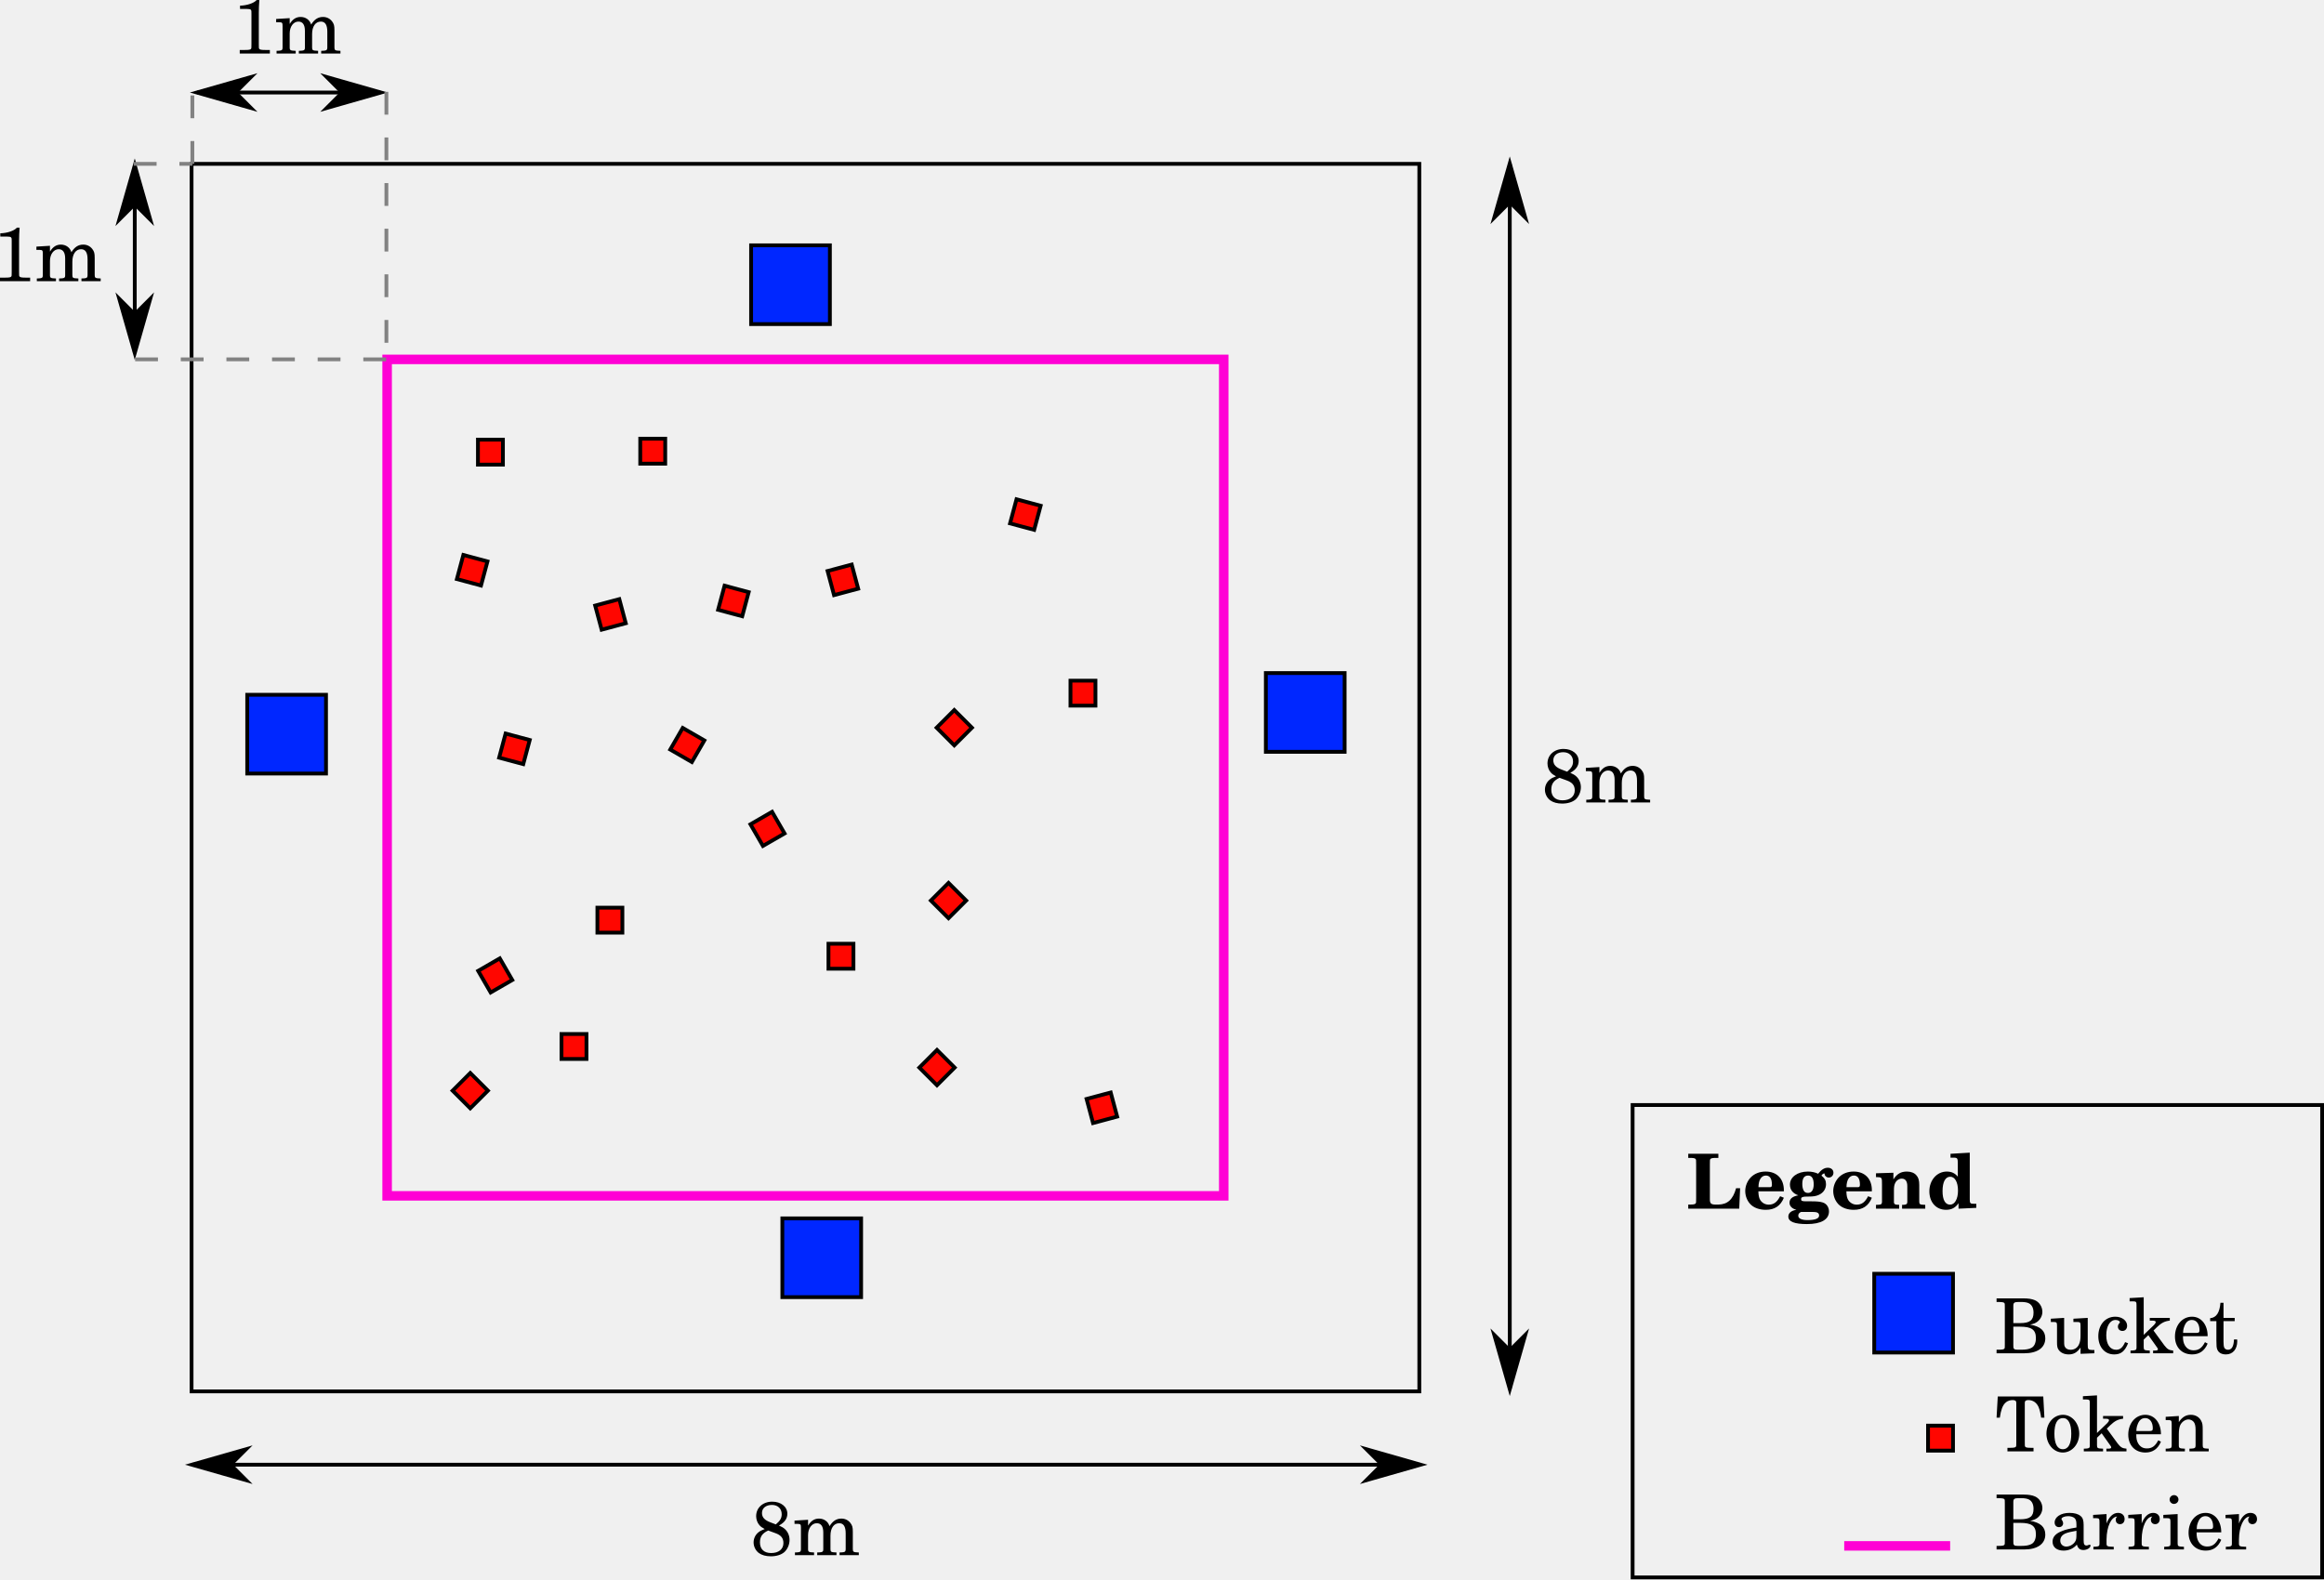
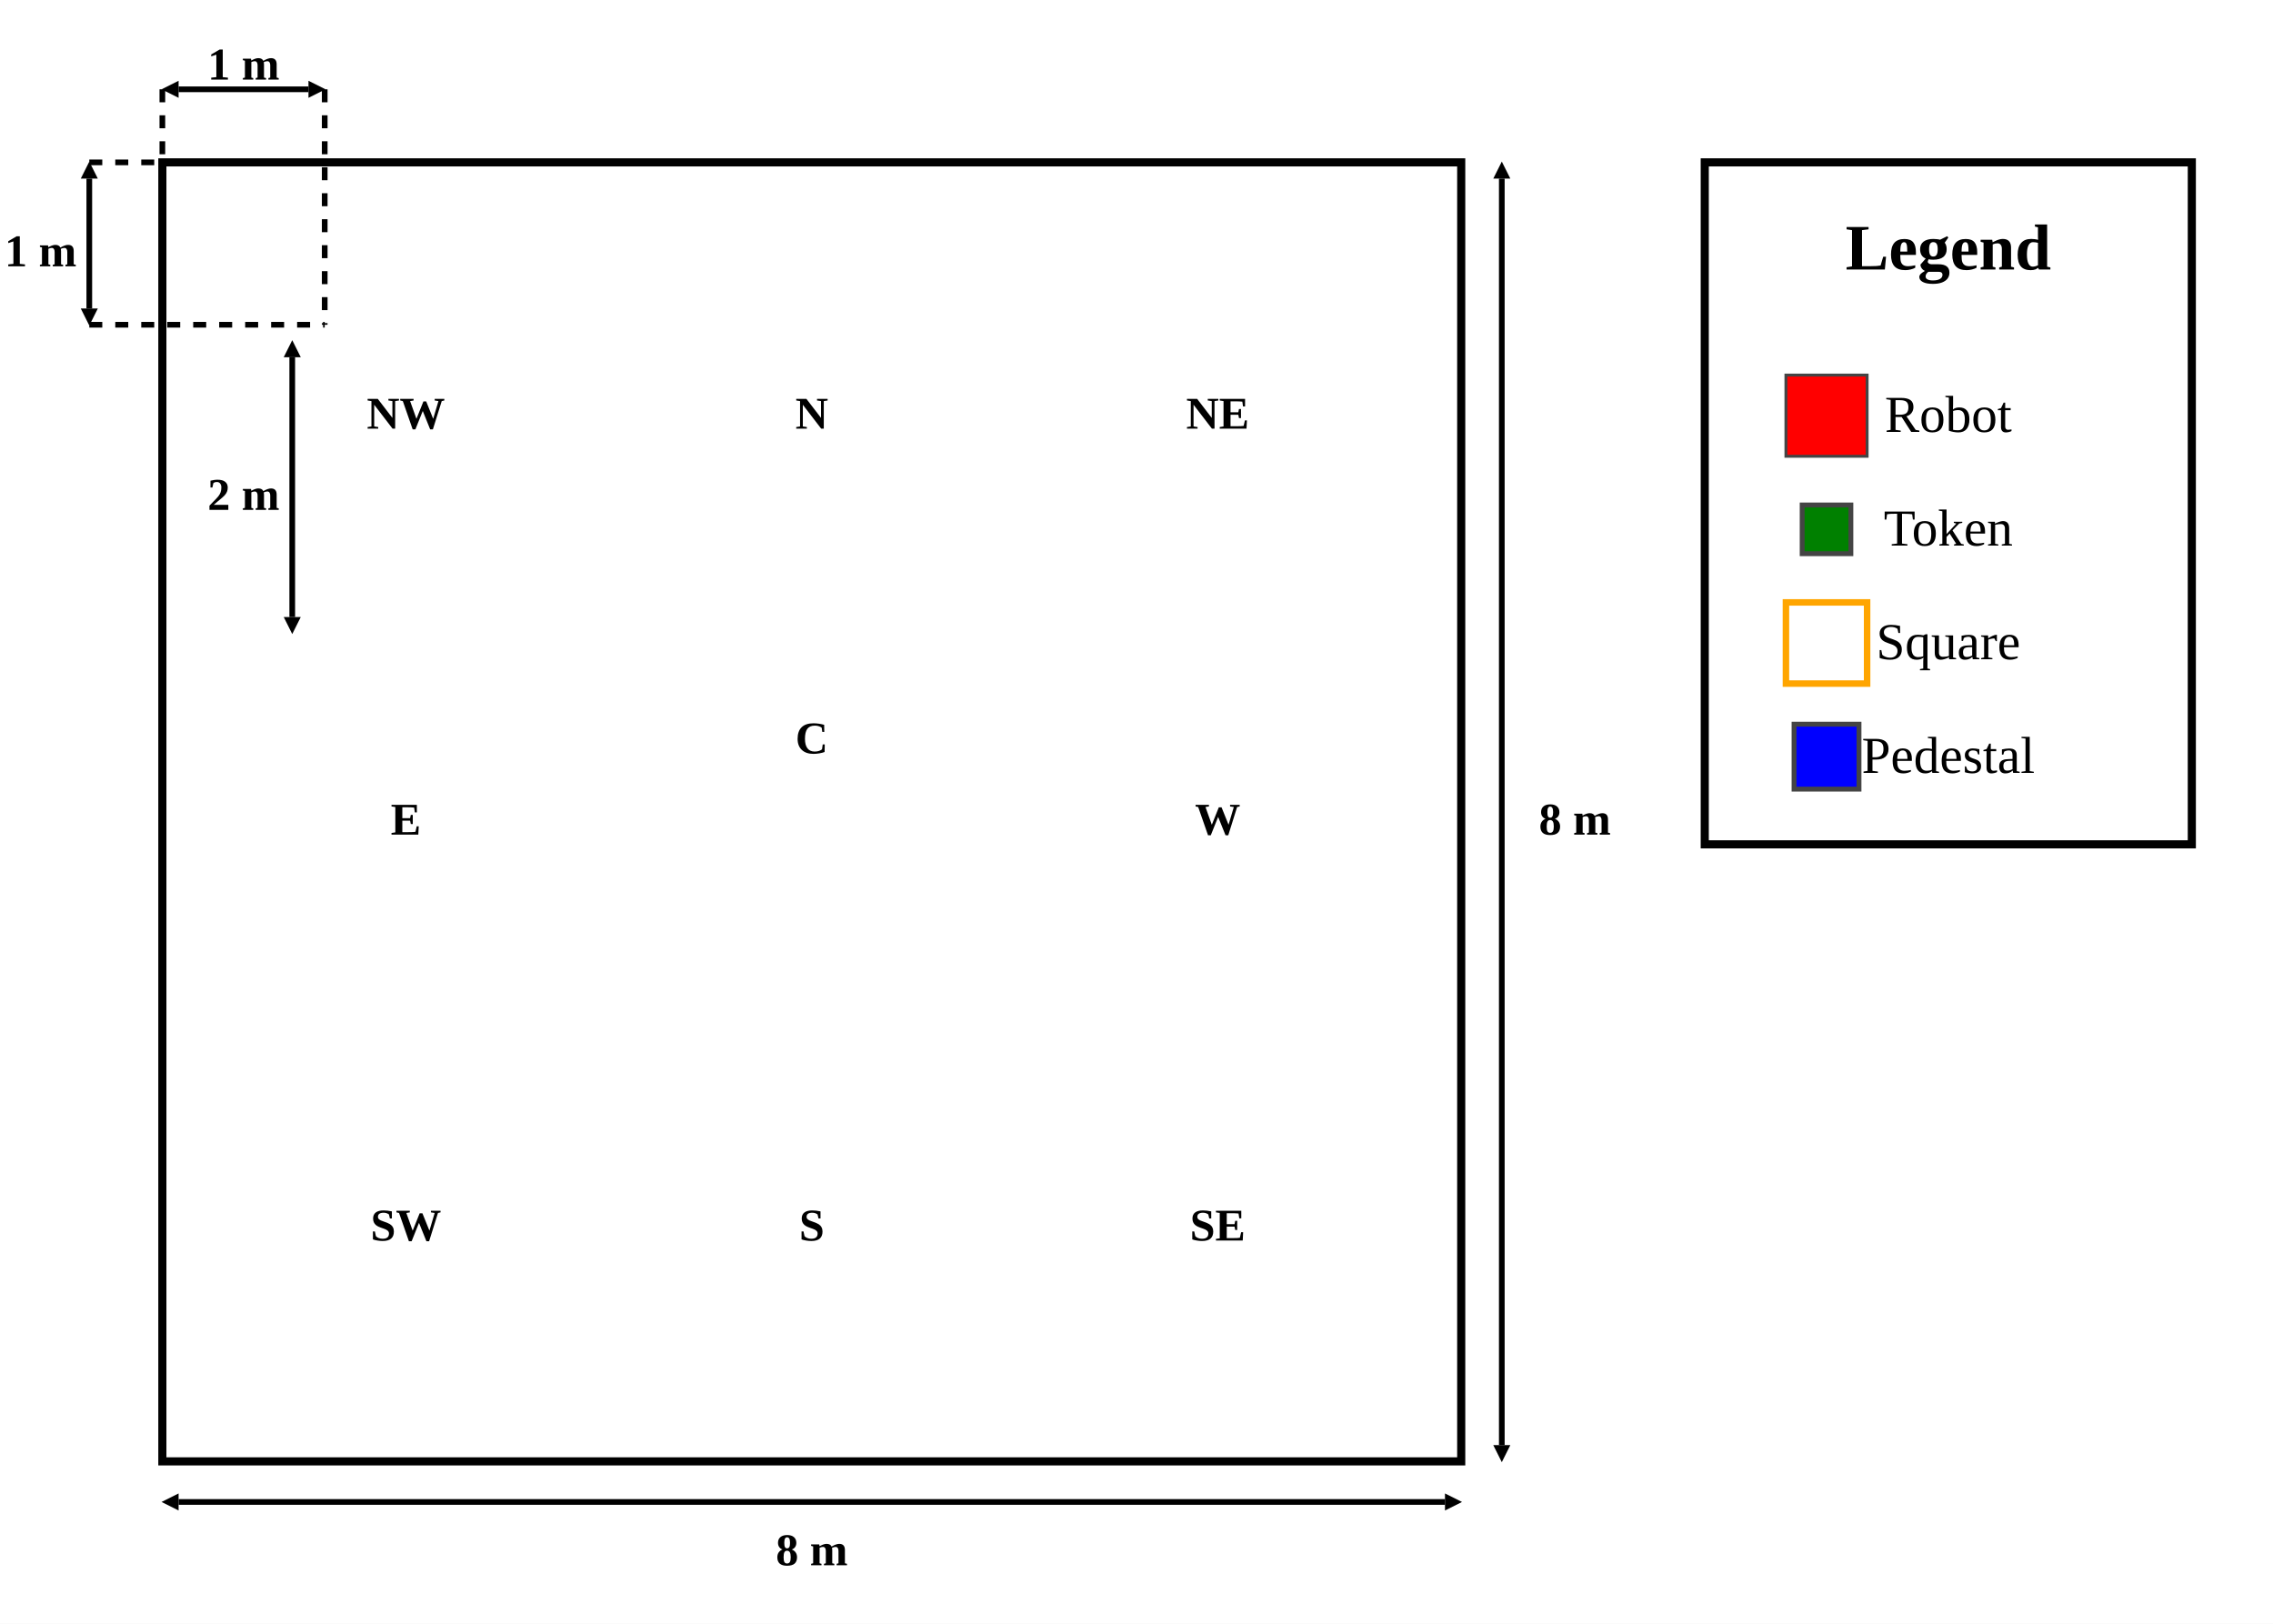
- <svg xmlns="http://www.w3.org/2000/svg" width="611.125" height="415.375" id="svg3149" version="1.1">
-   <defs id="defs3151">
-     <marker orient="auto" refY="0" refX="0" id="Arrow1Lstart" style="overflow:visible">
-       <path id="path3796" d="M 0,0 5,-5 -12.5,0 5,5 0,0 z" style="fill-rule:evenodd;stroke:#000000;stroke-width:1pt;marker-start:none" transform="matrix(0.8,0,0,0.8,10,0)" />
-     </marker>
-     <marker orient="auto" refY="0" refX="0" id="Arrow1Lend" style="overflow:visible">
-       <path id="path3799" d="M 0,0 5,-5 -12.5,0 5,5 0,0 z" style="fill-rule:evenodd;stroke:#000000;stroke-width:1pt;marker-start:none" transform="matrix(-0.8,0,0,-0.8,-10,0)" />
-     </marker>
-     <marker orient="auto" refY="0" refX="0" id="Arrow1Mstart" style="overflow:visible">
-       <path id="path3802" d="M 0,0 5,-5 -12.5,0 5,5 0,0 z" style="fill-rule:evenodd;stroke:#000000;stroke-width:1pt;marker-start:none" transform="matrix(0.4,0,0,0.4,4,0)" />
-     </marker>
-   </defs>
-   <g id="layer1" transform="translate(-19.62913,-36.65868)">
-     <rect style="fill:none;stroke:#000000;stroke-opacity:1" id="rect2985" width="322.857" height="322.857" x="70" y="79.755" />
-     <path style="fill:none;stroke:#ff00d5;stroke-width:2.5;stroke-miterlimit:4;stroke-opacity:1;stroke-dasharray:none;stroke-dashoffset:0" d="m 341.429,131.184 0,220 -220,0 0,-220 0,0 z" id="path4004" />
-     <rect style="fill:#0027ff;fill-opacity:1;stroke:#000000;stroke-width:1;stroke-miterlimit:4;stroke-opacity:1;stroke-dasharray:none;stroke-dashoffset:0" id="rect3757" width="20.714" height="20.714" x="217.143" y="101.184" />
-     <rect style="fill:#0027ff;fill-opacity:1;stroke:#000000;stroke-width:1;stroke-miterlimit:4;stroke-opacity:1;stroke-dasharray:none;stroke-dashoffset:0" id="rect3757-7" width="20.714" height="20.714" x="352.5" y="213.684" />
-     <rect style="fill:#0027ff;fill-opacity:1;stroke:#000000;stroke-width:1;stroke-miterlimit:4;stroke-opacity:1;stroke-dasharray:none;stroke-dashoffset:0" id="rect3757-0" width="20.714" height="20.714" x="225.357" y="357.112" />
-     <rect style="fill:#0027ff;fill-opacity:1;stroke:#000000;stroke-width:1;stroke-miterlimit:4;stroke-opacity:1;stroke-dasharray:none;stroke-dashoffset:0" id="rect3757-4" width="20.714" height="20.714" x="84.643" y="219.398" />
-     <rect style="fill:#ff0600;fill-opacity:1;stroke:#000000;stroke-width:1;stroke-miterlimit:4;stroke-opacity:1;stroke-dasharray:none;stroke-dashoffset:0" id="rect3852" width="6.566" height="6.566" x="145.31" y="152.297" />
-     <rect style="fill:#ff0600;fill-opacity:1;stroke:#000000;stroke-width:1;stroke-miterlimit:4;stroke-opacity:1;stroke-dasharray:none;stroke-dashoffset:0" id="rect3852-1" width="6.566" height="6.566" x="187.989" y="152.044" />
-     <rect style="fill:#ff0600;fill-opacity:1;stroke:#000000;stroke-width:1;stroke-miterlimit:4;stroke-opacity:1;stroke-dasharray:none;stroke-dashoffset:0" id="rect3852-7" width="6.566" height="6.566" x="119.425" y="234.849" transform="matrix(0.9659258,-0.258819,0.258819,0.9659258,0,0)" />
-     <rect style="fill:#ff0600;fill-opacity:1;stroke:#000000;stroke-width:1;stroke-miterlimit:4;stroke-opacity:1;stroke-dasharray:none;stroke-dashoffset:0" id="rect3852-6" width="6.566" height="6.566" x="183.918" y="139.782" transform="matrix(0.9659258,0.258819,-0.258819,0.9659258,0,0)" />
-     <rect style="fill:#ff0600;fill-opacity:1;stroke:#000000;stroke-width:1;stroke-miterlimit:4;stroke-opacity:1;stroke-dasharray:none;stroke-dashoffset:0" id="rect3852-0" width="6.566" height="6.566" x="206.809" y="182.278" transform="matrix(0.9659258,0.258819,-0.258819,0.9659258,0,0)" />
-     <rect style="fill:#ff0600;fill-opacity:1;stroke:#000000;stroke-width:1;stroke-miterlimit:4;stroke-opacity:1;stroke-dasharray:none;stroke-dashoffset:0" id="rect3852-10" width="6.566" height="6.566" x="210.657" y="393.635" transform="matrix(0.9659258,-0.258819,0.258819,0.9659258,0,0)" />
-     <rect style="fill:#ff0600;fill-opacity:1;stroke:#000000;stroke-width:1;stroke-miterlimit:4;stroke-opacity:1;stroke-dasharray:none;stroke-dashoffset:0" id="rect3852-2" width="6.566" height="6.566" x="176.725" y="275.39" />
-     <rect style="fill:#ff0600;fill-opacity:1;stroke:#000000;stroke-width:1;stroke-miterlimit:4;stroke-opacity:1;stroke-dasharray:none;stroke-dashoffset:0" id="rect3852-5" width="6.566" height="6.566" x="-20.111" y="325.574" transform="matrix(0.8660254,-0.5,0.5,0.8660254,0,0)" />
-     <rect style="fill:#ff0600;fill-opacity:1;stroke:#000000;stroke-width:1;stroke-miterlimit:4;stroke-opacity:1;stroke-dasharray:none;stroke-dashoffset:0" id="rect3852-19" width="6.566" height="6.566" x="326.799" y="124.157" transform="matrix(0.7071068,0.7071068,-0.7071068,0.7071068,0,0)" />
-     <rect style="fill:#ff0600;fill-opacity:1;stroke:#000000;stroke-width:1;stroke-miterlimit:4;stroke-opacity:1;stroke-dasharray:none;stroke-dashoffset:0" id="rect3852-71" width="6.566" height="6.566" x="167.28" y="308.618" />
-     <rect style="fill:#ff0600;fill-opacity:1;stroke:#000000;stroke-width:1;stroke-miterlimit:4;stroke-opacity:1;stroke-dasharray:none;stroke-dashoffset:0" id="rect3852-3" width="6.566" height="6.566" x="-6.438" y="380.371" transform="matrix(0.7071068,-0.7071068,0.7071068,0.7071068,0,0)" />
-     <rect style="fill:#ff0600;fill-opacity:1;stroke:#000000;stroke-width:1;stroke-miterlimit:4;stroke-opacity:1;stroke-dasharray:none;stroke-dashoffset:0" id="rect3852-12" width="6.566" height="6.566" x="-39.652" y="409.299" transform="matrix(0.7071068,-0.7071068,0.7071068,0.7071068,0,0)" />
-     <rect style="fill:#ff0600;fill-opacity:1;stroke:#000000;stroke-width:1;stroke-miterlimit:4;stroke-opacity:1;stroke-dasharray:none;stroke-dashoffset:0" id="rect3852-06" width="6.566" height="6.566" x="237.486" y="284.879" />
-     <rect style="fill:#ff0600;fill-opacity:1;stroke:#000000;stroke-width:1;stroke-miterlimit:4;stroke-opacity:1;stroke-dasharray:none;stroke-dashoffset:0" id="rect3852-8" width="6.566" height="6.566" x="286.538" y="97.976" transform="matrix(0.8660254,0.5,-0.5,0.8660254,0,0)" />
-     <rect style="fill:#ff0600;fill-opacity:1;stroke:#000000;stroke-width:1;stroke-miterlimit:4;stroke-opacity:1;stroke-dasharray:none;stroke-dashoffset:0" id="rect3852-74" width="6.566" height="6.566" x="26.777" y="349.299" transform="matrix(0.7071068,-0.7071068,0.7071068,0.7071068,0,0)" />
-     <rect style="fill:#ff0600;fill-opacity:1;stroke:#000000;stroke-width:1;stroke-miterlimit:4;stroke-opacity:1;stroke-dasharray:none;stroke-dashoffset:0" id="rect3852-9" width="6.566" height="6.566" x="320.633" y="87.986" transform="matrix(0.9659258,0.258819,-0.258819,0.9659258,0,0)" />
-     <rect style="fill:#ff0600;fill-opacity:1;stroke:#000000;stroke-width:1;stroke-miterlimit:4;stroke-opacity:1;stroke-dasharray:none;stroke-dashoffset:0" id="rect3852-24" width="6.566" height="6.566" x="215.684" y="-307.692" transform="matrix(0,1,-1,0,0,0)" />
-     <rect style="fill:#ff0600;fill-opacity:1;stroke:#000000;stroke-width:1;stroke-miterlimit:4;stroke-opacity:1;stroke-dasharray:none;stroke-dashoffset:0" id="rect3852-4" width="6.566" height="6.566" x="327.992" y="-67.737" transform="matrix(0.5,0.8660254,-0.8660254,0.5,0,0)" />
-     <rect style="fill:#ff0600;fill-opacity:1;stroke:#000000;stroke-width:1;stroke-miterlimit:4;stroke-opacity:1;stroke-dasharray:none;stroke-dashoffset:0" id="rect3852-59" width="6.566" height="6.566" x="180.81" y="241.885" transform="matrix(0.9659258,-0.258819,0.258819,0.9659258,0,0)" />
-     <rect style="fill:#ff0600;fill-opacity:1;stroke:#000000;stroke-width:1;stroke-miterlimit:4;stroke-opacity:1;stroke-dasharray:none;stroke-dashoffset:0" id="rect3852-128" width="6.566" height="6.566" x="252.36" y="129.81" transform="matrix(0.9659258,0.258819,-0.258819,0.9659258,0,0)" />
-     <path style="fill:none;stroke:#000000;stroke-width:1px;stroke-linecap:butt;stroke-linejoin:miter;stroke-opacity:1;marker-start:url(#Arrow1Lstart);marker-end:url(#Arrow1Lend)" d="m 347.143,323.21 0,-322.143" id="path3017" transform="translate(69.5,78.6875)" />
-     <path style="fill:none;stroke:#000000;stroke-width:1px;stroke-linecap:butt;stroke-linejoin:miter;stroke-opacity:1;marker-start:url(#Arrow1Lstart);marker-end:url(#Arrow1Lend)" d="m 0.714,343.21 322.857,0" id="path3023" transform="translate(69.5,78.6875)" />
-     <text xml:space="preserve" style="font-size:20px;font-style:normal;font-variant:normal;font-weight:500;font-stretch:normal;line-height:125%;letter-spacing:0px;word-spacing:0px;fill:#000000;fill-opacity:1;stroke:none;font-family:Century Schoolbook L;-inkscape-font-specification:Century Schoolbook L Medium" x="425.074" y="247.716" id="text4797">
-       <tspan id="tspan4799" x="425.074" y="247.716">8m</tspan>
-     </text>
-     <text xml:space="preserve" style="font-size:20px;font-style:normal;font-variant:normal;font-weight:500;font-stretch:normal;line-height:125%;letter-spacing:0px;word-spacing:0px;fill:#000000;fill-opacity:1;stroke:none;font-family:Century Schoolbook L;-inkscape-font-specification:Century Schoolbook L Medium" x="216.986" y="445.692" id="text4801">
-       <tspan id="tspan4803" x="216.986" y="445.692">8m</tspan>
-     </text>
-     <path style="fill:none;stroke:#000000;stroke-width:1px;stroke-linecap:butt;stroke-linejoin:miter;stroke-opacity:1;marker-start:url(#Arrow1Lstart);marker-end:url(#Arrow1Lend)" d="m 71.5,60.992 48.175,0" id="path4805" />
-     <path style="fill:none;stroke:#000000;stroke-width:1px;stroke-linecap:butt;stroke-linejoin:miter;stroke-opacity:1;marker-start:url(#Arrow1Lstart);marker-end:url(#Arrow1Lend)" d="m 55.068,80.278 0,49.107" id="path4807" />
-     <text xml:space="preserve" style="font-size:20px;font-style:normal;font-variant:normal;font-weight:500;font-stretch:normal;line-height:125%;letter-spacing:0px;word-spacing:0px;fill:#000000;fill-opacity:1;stroke:none;font-family:Century Schoolbook L;-inkscape-font-specification:Century Schoolbook L Medium" x="17.629" y="110.621" id="text5739">
-       <tspan id="tspan5741" x="17.629" y="110.621">1m</tspan>
-     </text>
-     <text xml:space="preserve" style="font-size:20px;font-style:normal;font-variant:normal;font-weight:500;font-stretch:normal;line-height:125%;letter-spacing:0px;word-spacing:0px;fill:#000000;fill-opacity:1;stroke:none;font-family:Century Schoolbook L;-inkscape-font-specification:Century Schoolbook L Medium" x="80.67" y="50.739" id="text5739-8">
-       <tspan id="tspan5741-1" x="80.67" y="50.739">1m</tspan>
-     </text>
-     <path style="fill:none;stroke:#828282;stroke-width:1;stroke-linecap:butt;stroke-linejoin:miter;stroke-miterlimit:4;stroke-opacity:1;stroke-dasharray:6, 6;stroke-dashoffset:0" d="m 35.536,94.512 66.071,0" id="path5764" transform="translate(19.62913,36.65868)" />
-     <path style="fill:none;stroke:#828282;stroke-width:1;stroke-linecap:butt;stroke-linejoin:miter;stroke-miterlimit:4;stroke-opacity:1;stroke-dasharray:6, 6;stroke-dashoffset:0" d="m 101.607,24.155 0,71.429" id="path5766" transform="translate(19.62913,36.65868)" />
-     <path style="fill:none;stroke:#828282;stroke-width:1;stroke-linecap:butt;stroke-linejoin:miter;stroke-miterlimit:4;stroke-opacity:1;stroke-dasharray:6, 6;stroke-dashoffset:0" d="m 50.585,43.096 0,-18.942" id="path5768" transform="translate(19.62913,36.65868)" />
-     <path style="fill:none;stroke:#828282;stroke-width:1;stroke-linecap:butt;stroke-linejoin:miter;stroke-miterlimit:4;stroke-opacity:1;stroke-dasharray:6, 6;stroke-dashoffset:0" d="m 35.179,43.096 15.407,0" id="path5770" transform="translate(19.62913,36.65868)" />
-     <rect style="fill:#0027ff;fill-opacity:1;stroke:#000000;stroke-width:1;stroke-miterlimit:4;stroke-opacity:1;stroke-dasharray:none;stroke-dashoffset:0" id="rect3757-7-7" width="20.714" height="20.714" x="512.482" y="371.682" />
-     <rect style="fill:#ff0600;fill-opacity:1;stroke:#000000;stroke-width:1;stroke-miterlimit:4;stroke-opacity:1;stroke-dasharray:none;stroke-dashoffset:0" id="rect3852-24-6" width="6.566" height="6.566" x="411.631" y="-533.197" transform="matrix(0,1,-1,0,0,0)" />
-     <path style="fill:none;stroke:#ff00d5;stroke-width:2.5;stroke-miterlimit:4;stroke-opacity:1;stroke-dasharray:none;stroke-dashoffset:0" d="m 532.447,443.249 -27.857,0" id="path4004-4" />
-     <text xml:space="preserve" style="font-size:20px;font-style:normal;font-variant:normal;font-weight:500;font-stretch:normal;line-height:125%;letter-spacing:0px;word-spacing:0px;fill:#000000;fill-opacity:1;stroke:none;font-family:Century Schoolbook L;-inkscape-font-specification:Century Schoolbook L Medium" x="463.201" y="354.563" id="text5826">
-       <tspan id="tspan5828" x="463.201" y="354.563" style="font-weight:bold;-inkscape-font-specification:Century Schoolbook L Bold">Legend</tspan>
-     </text>
-     <text xml:space="preserve" style="font-size:20px;font-style:normal;font-variant:normal;font-weight:500;font-stretch:normal;line-height:125%;letter-spacing:0px;word-spacing:0px;fill:#000000;fill-opacity:1;stroke:none;font-family:Century Schoolbook L;-inkscape-font-specification:Century Schoolbook L Medium" x="544.058" y="392.596" id="text5830">
-       <tspan id="tspan5832" x="544.058" y="392.596">Bucket</tspan>
-     </text>
-     <text xml:space="preserve" style="font-size:20px;font-style:normal;font-variant:normal;font-weight:500;font-stretch:normal;line-height:125%;letter-spacing:0px;word-spacing:0px;fill:#000000;fill-opacity:1;stroke:none;font-family:Century Schoolbook L;-inkscape-font-specification:Century Schoolbook L Medium" x="544.278" y="418.397" id="text5834">
-       <tspan id="tspan5836" x="544.278" y="418.397">Token</tspan>
-     </text>
-     <text xml:space="preserve" style="font-size:20px;font-style:normal;font-variant:normal;font-weight:500;font-stretch:normal;line-height:125%;letter-spacing:0px;word-spacing:0px;fill:#000000;fill-opacity:1;stroke:none;font-family:Century Schoolbook L;-inkscape-font-specification:Century Schoolbook L Medium" x="544.058" y="444.199" id="text5838">
-       <tspan id="tspan5840" x="544.058" y="444.199">Barrier</tspan>
-     </text>
-     <rect style="fill:none;stroke:#000000;stroke-width:1;stroke-miterlimit:4;stroke-opacity:1;stroke-dasharray:none;stroke-dashoffset:0" id="rect5842" width="181.322" height="124.249" x="429.315" y="290.64" transform="translate(19.62913,36.65868)" />
+ <svg xmlns="http://www.w3.org/2000/svg" xmlns:ns1="http:/www.w3.org/1999/xlink" version="1.1" viewBox="0 0 1400 1000">
+   <rect width="1400" height="1000" fill="white" />
+   <g transform="translate(100 100)">
+     <defs>
+       <marker id="triangle" viewBox="0 0 10 10" refX="0" refY="5" markerUnits="strokeWidth" markerWidth="4" markerHeight="3" orient="auto">
+         <path d="M0 0 L10 5 L0 10 z" />
+       </marker>
+       <marker id="triangle-back" viewBox="0 0 10 10" refX="10" refY="5" markerUnits="strokeWidth" markerWidth="4" markerHeight="3" orient="auto">
+         <path d="M10 0 L0 5 L10 10 z" />
+       </marker>
+     </defs>
+     <rect x="0" y="0" width="800" height="800" stroke="#000" stroke-width="5px" fill="none" />
+     <g stroke-width="3.5px" stroke="black" marker-start="url(#triangle-back)" marker-end="url(#triangle)">
+       <line x1="10" y1="825" x2="790" y2="825" />
+       <line x1="825" y1="10" x2="825" y2="790" />
+       <line x1="-45" y1="10" x2="-45" y2="90" />
+       <line x1="10" y1="-45" x2="90" y2="-45" />
+       <line x1="80" y1="120" x2="80" y2="280" />
+     </g>
+     <g stroke-width="3.5px" stroke="black" stroke-dasharray="8, 8">
+       <line x1="100" y1="-45" x2="100" y2="100" />
+       <line x1="0" y1="-45" x2="0" y2="0" />
+       <line x1="-45" y1="0" x2="0" y2="0" />
+       <line x1="-45" y1="100" x2="100" y2="100" />
+     </g>
+     <defs>
+       <symbol id="start">
+         <rect x="25" y="25" width="50" height="50" transform="rotate(45 50 50)" fill="red" stroke="#444" stroke-width="1.8px" />
+         <g fill="green" stroke="black" stroke-width="3px">
+           <rect x="120" y="20" width="30.5" height="30.5" />
+           <rect x="160" y="20" width="30.5" height="30.5" />
+           <rect x="200" y="20" width="30.5" height="30.5" />
+           <rect x="240" y="20" width="30.5" height="30.5" />
+         </g>
+       </symbol>
+       <symbol id="square">
+         <rect x="-100" y="-100" width="200" height="200" fill="none" stroke="#ffa500" stroke-width="4px" />
+         <rect x="-20" y="-20" width="40" height="40" fill="blue" stroke="black" stroke-width="1.8px" />
+       </symbol>
+     </defs>
+     <use ns1:href="#start" />
+     <use ns1:href="#start" transform="rotate(90 400 400)" />
+     <use ns1:href="#start" transform="rotate(180 400 400)" />
+     <use ns1:href="#start" transform="rotate(270 400 400)" />
+     <use ns1:href="#square" x="200" y="200" />
+     <use ns1:href="#square" x="400" y="200" />
+     <use ns1:href="#square" x="600" y="200" />
+     <use ns1:href="#square" x="200" y="400" />
+     <use ns1:href="#square" x="400" y="400" />
+     <use ns1:href="#square" x="600" y="400" />
+     <use ns1:href="#square" x="200" y="600" />
+     <use ns1:href="#square" x="400" y="600" />
+     <use ns1:href="#square" x="600" y="600" />
+     <g id="text" text-anchor="middle" font-weight="bold" font-size="28px" transform="translate(0, 14)">
+       <text x="50" y="-65">1 m</text>
+       <text x="-75" y="50">1 m</text>
+       <text x="400" y="850">8 m</text>
+       <text x="870" y="400">8 m</text>
+       <text x="50" y="200">2 m</text>
+       <text x="150" y="150">NW</text>
+       <text x="400" y="150">N</text>
+       <text x="650" y="150">NE</text>
+       <text x="150" y="400">E</text>
+       <text x="400" y="350">C</text>
+       <text x="650" y="400">W</text>
+       <text x="150" y="650">SW</text>
+       <text x="400" y="650">S</text>
+       <text x="650" y="650">SE</text>
+     </g>
+   </g>
+   <g id="legend" transform="translate(1050 100)" text-anchor="middle" font-size="32px">
+     <rect fill="none" stroke="black" stroke-width="5px" x="0" y="0" width="300" height="420" />
+     <g transform="translate(0, 16)">
+       <text x="150" y="50" font-weight="bold" font-size="40px">Legend</text>
+       <g transform="translate(150, 0)" text-anchor="left">
+         <text y="150">Robot</text>
+         <text y="220">Token</text>
+         <text y="290">Square</text>
+         <text y="360">Pedestal</text>
+       </g>
+       <rect x="50" y="115" width="50" height="50" fill="red" stroke="#444" stroke-width="1.8px" />
+       <rect x="60" y="195" width="30" height="30" fill="green" stroke="#444" stroke-width="3px" />
+       <rect x="50" y="255" width="50" height="50" fill="none" stroke="#ffa500" stroke-width="4px" />
+       <rect x="55" y="330" width="40" height="40" fill="blue" stroke="#444" stroke-width="3px" />
+     </g>
  </g>
</svg>
